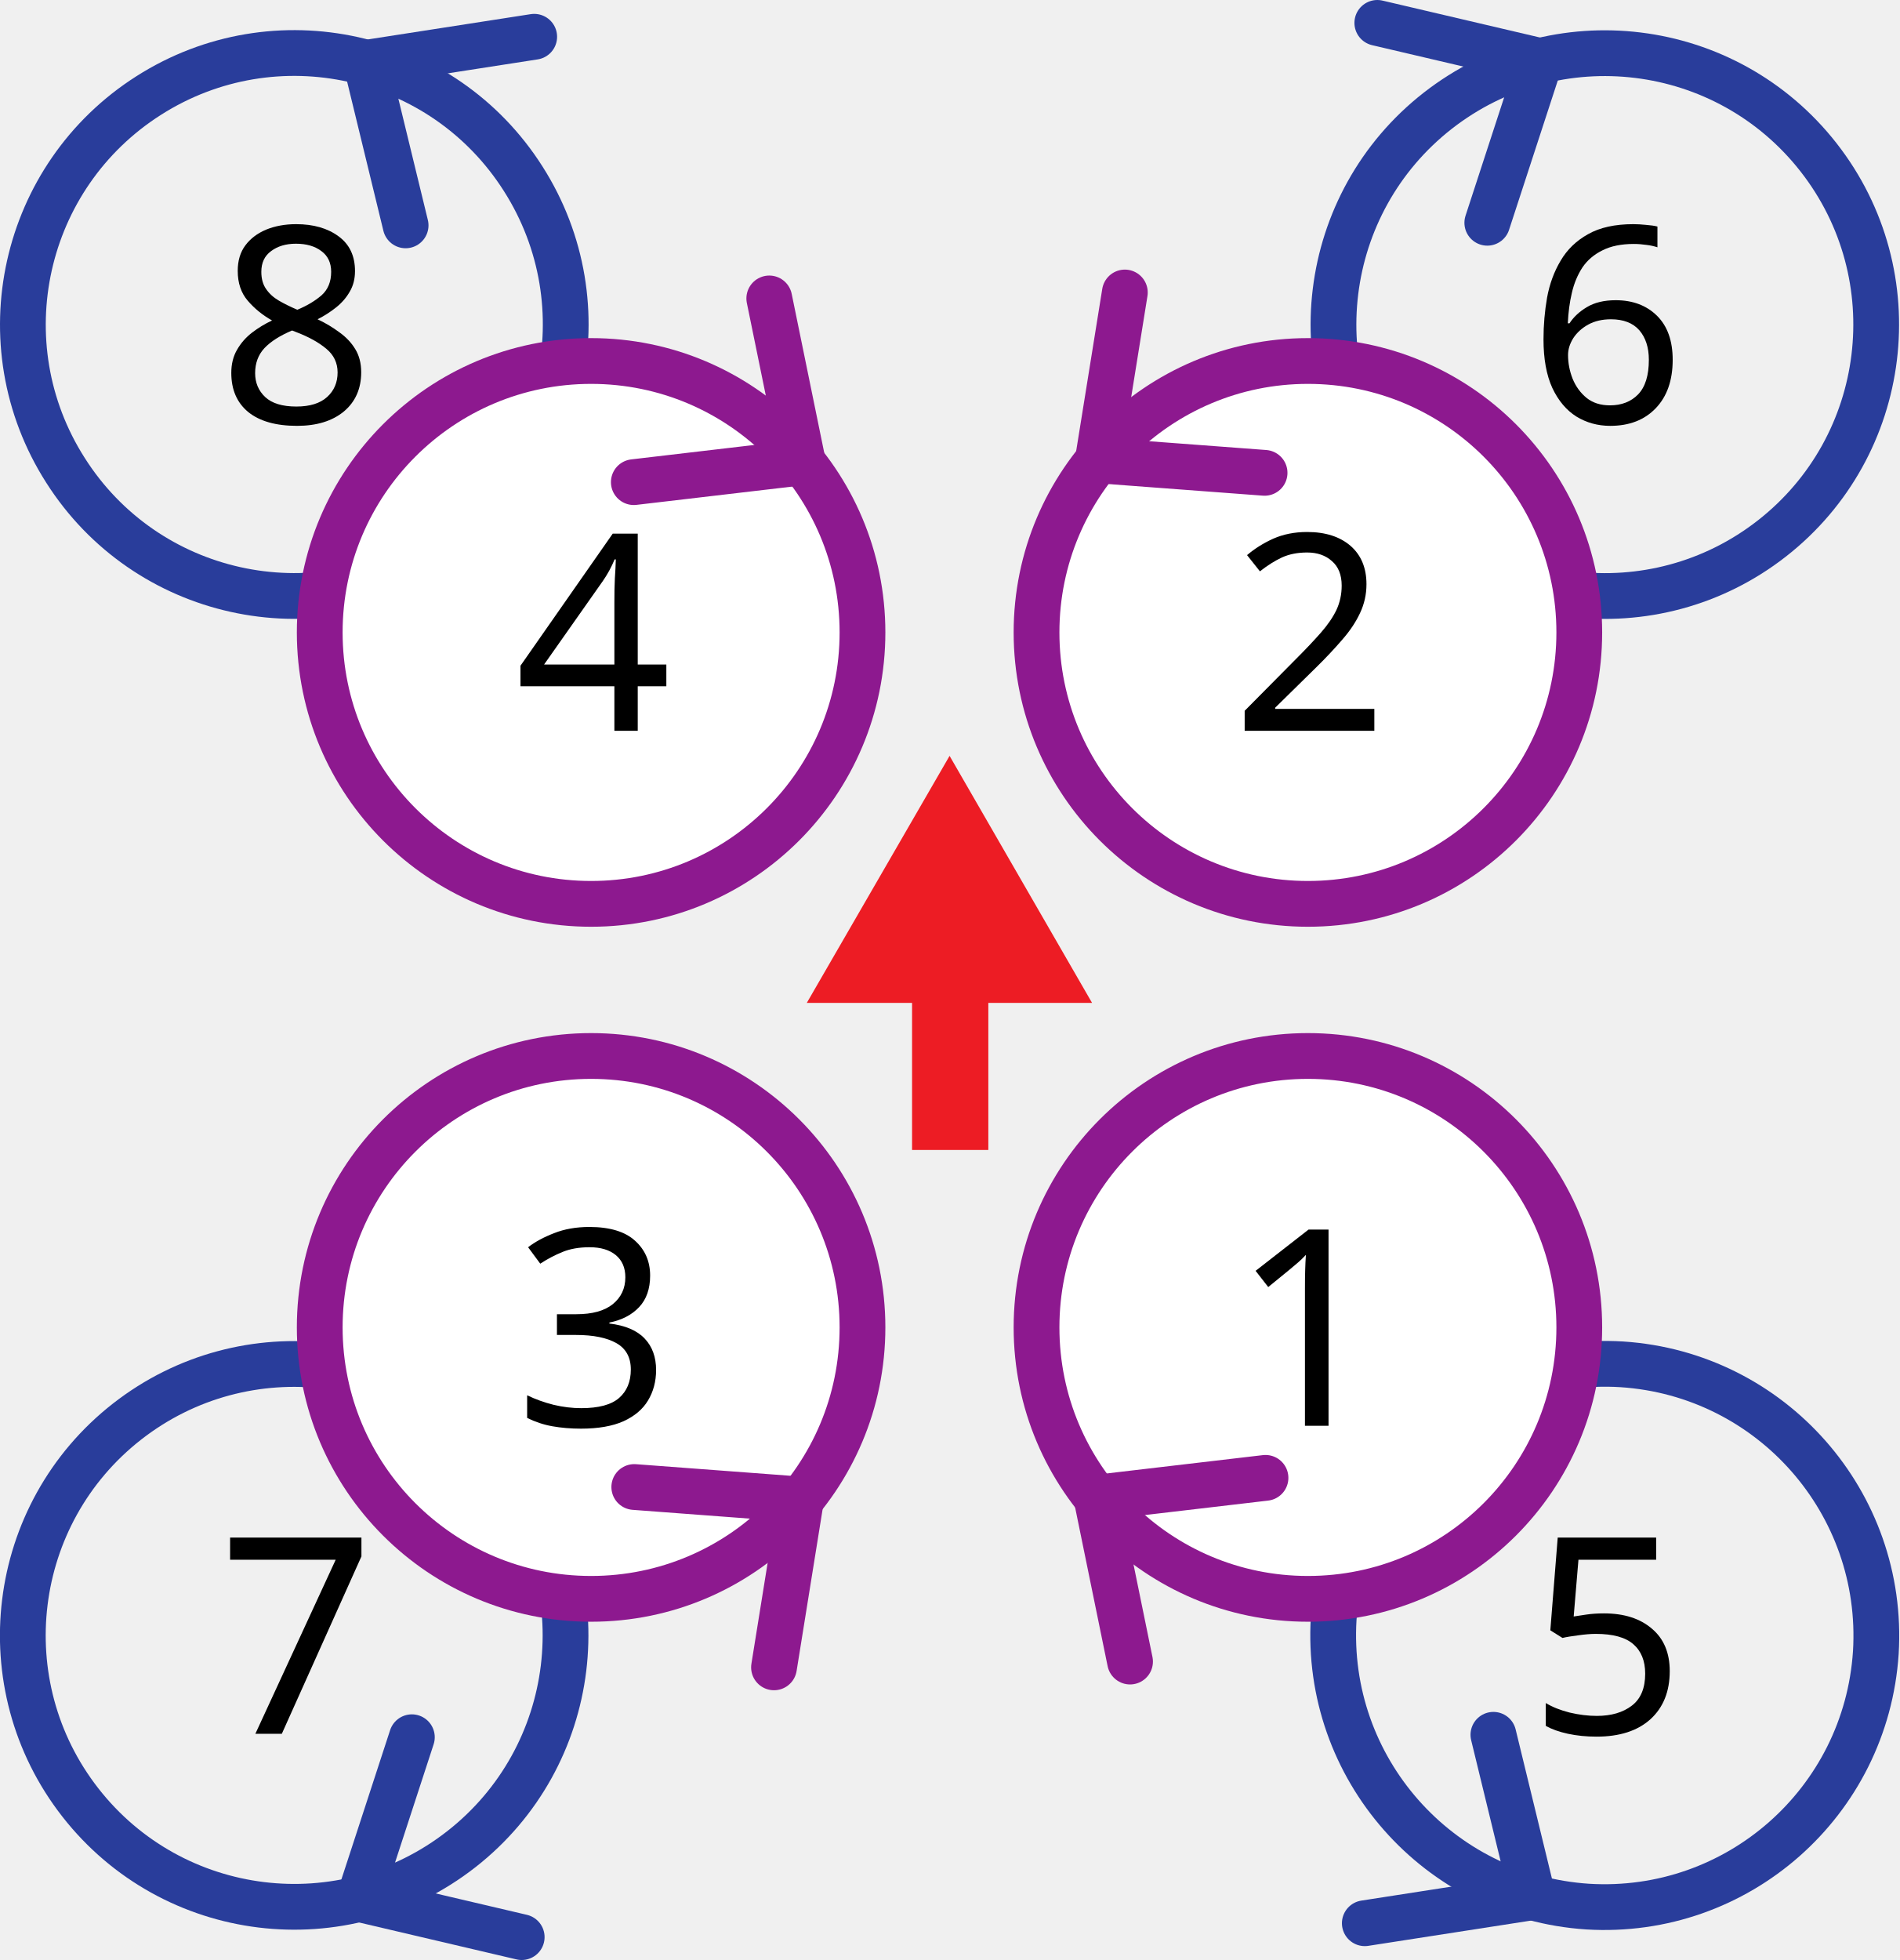
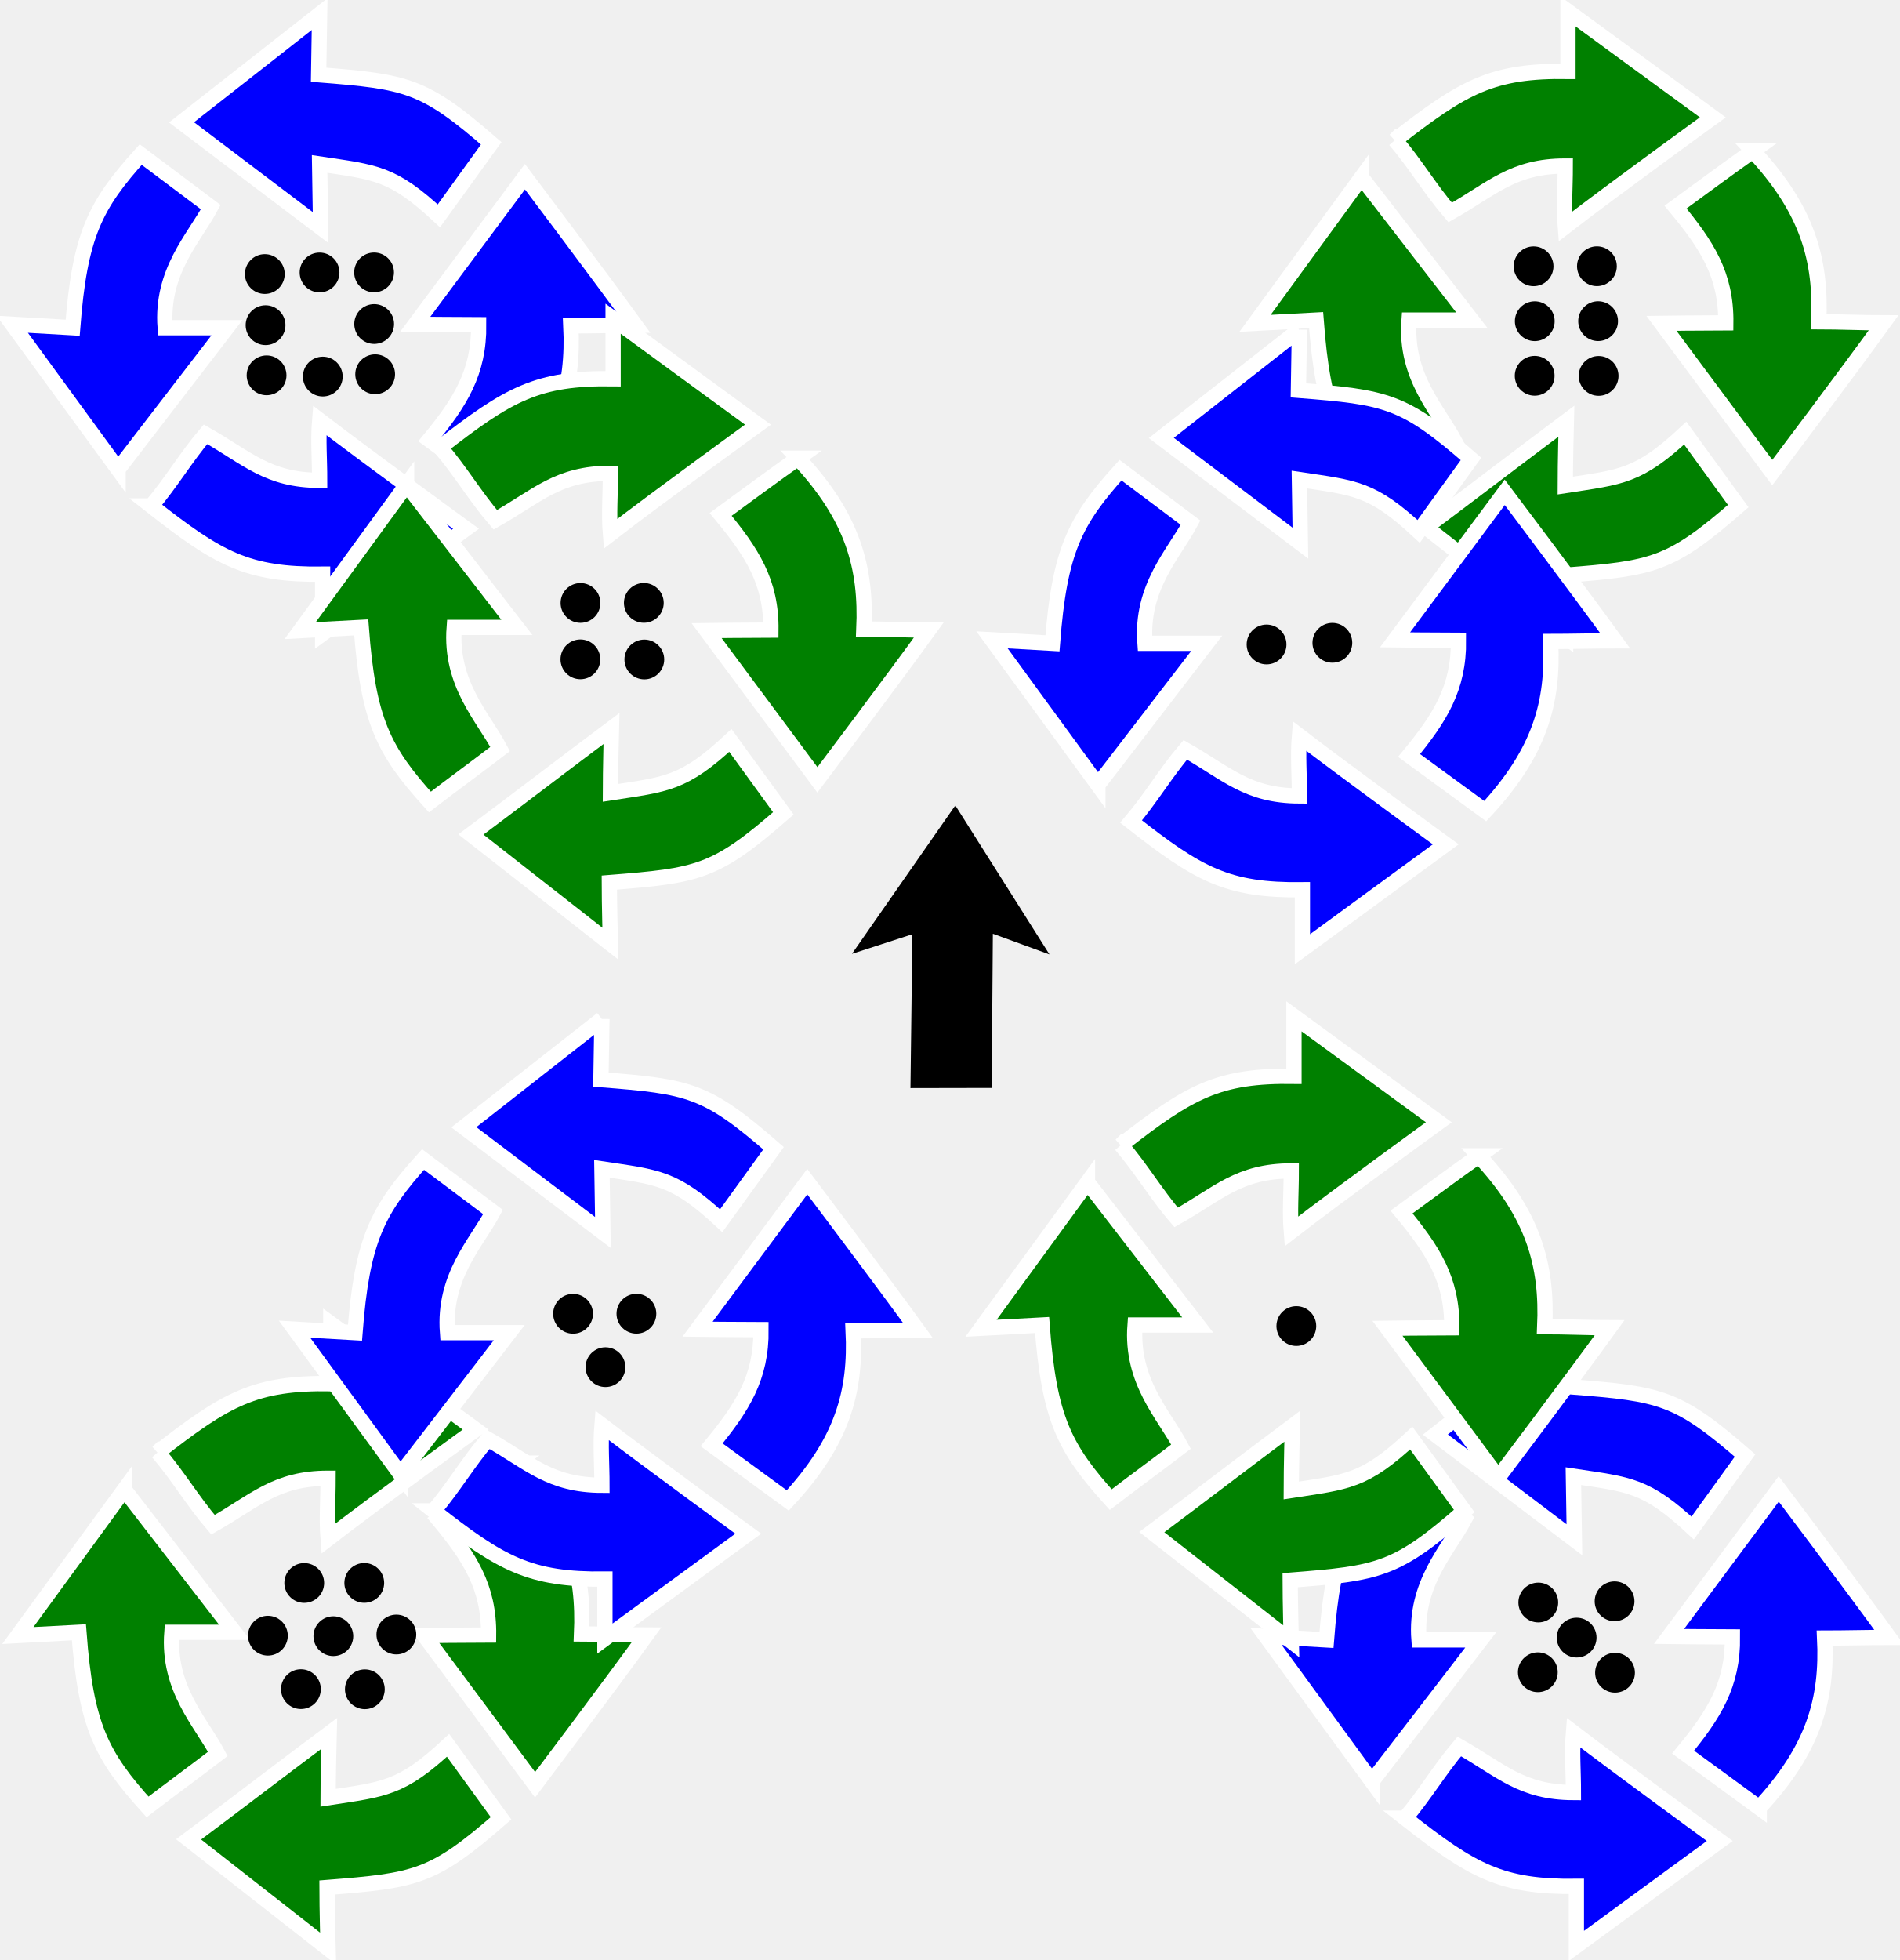
- <svg xmlns="http://www.w3.org/2000/svg" version="1.1" baseProfile="basic" id="octox-mix" x="0px" y="0px" width="124.51px" height="128.46px" viewBox="0 0 124.51 128.46" xml:space="preserve">
-   <polygon id="FrontArrow" style="fill:#ED1C24;" points="71.59,65.73 62.25,49.54 52.89,65.73 59.79,65.73 59.79,75.37 64.79,75.37   64.79,65.73 " />
-   <g id="M8">
-     <path id="circle_6_" style="fill:none;stroke:#293D9B;stroke-width:3;stroke-linecap:round;stroke-miterlimit:10;" d="M28.84,36.28c8.29-5.27,10.74-16.27,5.46-24.56C29.04,3.43,18.04,0.98,9.75,6.26   C1.46,11.53-1,22.53,4.29,30.82C9.55,39.11,20.55,41.55,28.84,36.28z" />
-     <path id="line_13_" style="fill:none;stroke:#293D9B;stroke-width:3;stroke-linecap:round;stroke-miterlimit:10;" d="M24,4.12l2.59,10.65" />
-     <path id="line_12_" style="fill:none;stroke:#293D9B;stroke-width:3;stroke-linecap:round;stroke-miterlimit:10;" d="M24,4.12l11.02-1.71" />
-     <text transform="matrix(1 0 0 1 14.2876 27.7231)" style="font-family:'ArialMT'; font-size:18;">8</text>
-   </g>
-   <g id="M7">
-     <path id="circle_5_" style="fill:none;stroke:#293D9B;stroke-width:3;stroke-linecap:round;stroke-miterlimit:10;" d="M33.3,96.23c6.05,7.74,4.68,18.92-3.06,24.97c-7.74,6.05-18.92,4.68-24.97-3.06   S0.59,99.22,8.33,93.17C16.08,87.12,27.25,88.49,33.3,96.23z" />
-     <path id="line_10_" style="fill:none;stroke:#293D9B;stroke-width:3;stroke-linecap:round;stroke-miterlimit:10;" d="M23.54,124.46l10.66,2.5" />
-     <path id="line_11_" style="fill:none;stroke:#293D9B;stroke-width:3;stroke-linecap:round;stroke-miterlimit:10;" d="M23.54,124.46l3.46-10.6" />
-     <text transform="matrix(1 0 0 1 14.2876 113.6333)" style="font-family:'ArialMT'; font-size:18;">7</text>
-   </g>
-   <g id="M6">
-     <path id="circle_7_" style="fill:none;stroke:#293D9B;stroke-width:3;stroke-linecap:round;stroke-miterlimit:10;" d="M119.22,10.32c6.05,7.74,4.68,18.92-3.06,24.97c-7.74,6.05-18.92,4.68-24.97-3.06   c-6.05-7.74-4.68-18.92,3.06-24.97C102,1.21,113.17,2.58,119.22,10.32z" />
-     <path id="line_14_" style="fill:none;stroke:#293D9B;stroke-width:3;stroke-linecap:round;stroke-miterlimit:10;" d="M100.96,4L90.29,1.5" />
-     <path id="line_15_" style="fill:none;stroke:#293D9B;stroke-width:3;stroke-linecap:round;stroke-miterlimit:10;" d="M100.96,4L97.5,14.6" />
-     <text transform="matrix(1 0 0 1 100.2002 27.7231)" style="font-family:'ArialMT'; font-size:18;">6</text>
-   </g>
-   <g id="M5">
-     <path id="circle_1_" style="fill:none;stroke:#293D9B;stroke-width:3;stroke-linecap:round;stroke-miterlimit:10;" d="M87.43,106.07c-0.6,9.81,6.84,18.25,16.65,18.89c9.82,0.6,18.25-6.84,18.89-16.65   c0.6-9.81-6.84-18.25-16.65-18.89C96.54,88.82,88.08,96.26,87.43,106.07z" />
-     <path id="line_3_" style="fill:none;stroke:#293D9B;stroke-width:3;stroke-linecap:round;stroke-miterlimit:10;" d="M100.49,124.34L97.9,113.7" />
-     <path id="line_2_" style="fill:none;stroke:#293D9B;stroke-width:3;stroke-linecap:round;stroke-miterlimit:10;" d="M100.49,124.34l-11.02,1.71" />
-     <text transform="matrix(1 0 0 1 100.1943 113.6333)" style="font-family:'ArialMT'; font-size:18;">5</text>
-   </g>
-   <g id="M4">
-     <path id="circle_10_" style="fill:#FFFFFF;" d="M56.54,41.45c0,9.82-7.96,17.79-17.79,17.79s-17.79-7.97-17.79-17.79   c0-9.83,7.96-17.79,17.79-17.79S56.54,31.63,56.54,41.45z" />
-     <path id="circle_4_" style="fill:none;stroke:#8D198F;stroke-width:3;stroke-linecap:round;stroke-miterlimit:10;" d="M56.54,41.45c0,9.82-7.96,17.79-17.79,17.79s-17.79-7.97-17.79-17.79   c0-9.83,7.96-17.79,17.79-17.79S56.54,31.63,56.54,41.45z" />
-     <path id="line_8_" style="fill:none;stroke:#8D198F;stroke-width:3;stroke-linecap:round;stroke-miterlimit:10;" d="M52.63,30.3l-2.2-10.74" />
-     <path id="line_9_" style="fill:none;stroke:#8D198F;stroke-width:3;stroke-linecap:round;stroke-miterlimit:10;" d="M52.63,30.3l-11.08,1.3" />
-     <text transform="matrix(1 0 0 1 33.7446 47.8984)" style="font-family:'ArialMT'; font-size:18;">4</text>
-   </g>
-   <g id="M3">
-     <path id="circle_9_" style="fill:#FFFFFF;" d="M56.54,87c0-9.82-7.96-17.79-17.79-17.79S20.96,77.18,20.96,87   c0,9.83,7.96,17.79,17.79,17.79S56.54,96.83,56.54,87z" />
-     <path id="circle_8_" style="fill:none;stroke:#8D198F;stroke-width:3;stroke-linecap:round;stroke-miterlimit:10;" d="M56.54,87c0-9.82-7.96-17.79-17.79-17.79S20.96,77.18,20.96,87   c0,9.83,7.96,17.79,17.79,17.79S56.54,96.83,56.54,87z" />
-     <path id="line_4_" style="fill:none;stroke:#8D198F;stroke-width:3;stroke-linecap:round;stroke-miterlimit:10;" d="M52.51,98.28l-10.93-0.82" />
-     <path id="line_5_" style="fill:none;stroke:#8D198F;stroke-width:3;stroke-linecap:round;stroke-miterlimit:10;" d="M52.51,98.28l-1.77,11" />
-     <text transform="matrix(1 0 0 1 33.7446 93.4478)" style="font-family:'ArialMT'; font-size:18;">3</text>
-   </g>
-   <g id="M2">
-     <path id="circle_3_" style="fill:#FFFFFF;" d="M67.95,41.45c0,9.82,7.96,17.79,17.79,17.79c9.83,0,17.79-7.97,17.79-17.79   c0-9.83-7.96-17.79-17.79-17.79C75.92,23.66,67.95,31.63,67.95,41.45z" />
-     <path id="circle_2_" style="fill:none;stroke:#8D198F;stroke-width:3;stroke-linecap:round;stroke-miterlimit:10;" d="M67.95,41.45c0,9.82,7.96,17.79,17.79,17.79c9.83,0,17.79-7.97,17.79-17.79   c0-9.83-7.96-17.79-17.79-17.79C75.92,23.66,67.95,31.63,67.95,41.45z" />
-     <path id="line_6_" style="fill:none;stroke:#8D198F;stroke-width:3;stroke-linecap:round;stroke-miterlimit:10;" d="M71.97,30.17l10.93,0.82" />
-     <path id="line_7_" style="fill:none;stroke:#8D198F;stroke-width:3;stroke-linecap:round;stroke-miterlimit:10;" d="M71.97,30.17l1.77-11" />
-     <text transform="matrix(1 0 0 1 80.7354 47.8984)" style="font-family:'ArialMT'; font-size:18;">2</text>
-   </g>
-   <g id="M1">
-     <path id="circle_11_" style="fill:#FFFFFF;" d="M67.95,87c0-9.82,7.96-17.79,17.79-17.79c9.83,0,17.79,7.97,17.79,17.79   c0,9.83-7.96,17.79-17.79,17.79C75.92,104.79,67.95,96.83,67.95,87z" />
-     <path id="circle" style="fill:none;stroke:#8D198F;stroke-width:3;stroke-linecap:round;stroke-miterlimit:10;" d="M67.95,87c0-9.82,7.96-17.79,17.79-17.79c9.83,0,17.79,7.97,17.79,17.79   c0,9.83-7.96,17.79-17.79,17.79C75.92,104.79,67.95,96.83,67.95,87z" />
-     <path id="line" style="fill:none;stroke:#8D198F;stroke-width:3;stroke-linecap:round;stroke-miterlimit:10;" d="M71.88,98.16l2.2,10.74" />
-     <path id="line_1_" style="fill:none;stroke:#8D198F;stroke-width:3;stroke-linecap:round;stroke-miterlimit:10;" d="M71.88,98.16l11.08-1.3" />
-     <text transform="matrix(1 0 0 1 80.7021 93.4478)" style="font-family:'ArialMT'; font-size:18;">1</text>
-   </g>
+ <svg xmlns="http://www.w3.org/2000/svg" version="1.1" id="octox-mix" x="0px" y="0px" width="124.51px" height="128.46px" viewBox="0 0 124.51 128.46" xml:space="preserve">
+   <defs id="defs58" />
+   <path style="fill:#008000;fill-opacity:1;fill-rule:nonzero;stroke:#ffffff;stroke-width:1;stroke-linecap:butt;stroke-linejoin:miter;stroke-miterlimit:4;stroke-opacity:1;stroke-dasharray:none" d="m 21.507,127.712 -9.142,-7.157 c 3.083,-2.303 6.13,-4.642 9.213,-6.945 0,0 -0.071,2.799 -0.071,4.217 3.685,-0.567 4.783,-0.567 7.866,-3.437 1.169,1.594 2.303,3.189 3.472,4.783 -4.465,3.898 -5.563,4.075 -11.409,4.535 0,1.346 0.071,4.004 0.071,4.004 z" id="path3071-2-2" />
+   <path style="fill:#008000;fill-opacity:1;fill-rule:nonzero;stroke:#ffffff;stroke-width:1;stroke-linecap:butt;stroke-linejoin:miter;stroke-miterlimit:4;stroke-opacity:1;stroke-dasharray:none" d="m 8.149,97.629 7.228,9.354 -4.11,0 c -0.283,3.72 1.913,5.882 3.012,7.972 -1.524,1.169 -3.083,2.303 -4.606,3.472 -3.047,-3.366 -4.039,-5.315 -4.5,-11.445 l -4.004,0.213 6.98,-9.567 z" id="path3075-7-1" />
+   <path style="fill:#008000;fill-opacity:1;fill-rule:nonzero;stroke:#ffffff;stroke-width:1;stroke-linecap:butt;stroke-linejoin:miter;stroke-miterlimit:4;stroke-opacity:1;stroke-dasharray:none" d="m 10.346,95.184 c 4.5,-3.508 6.378,-4.571 11.339,-4.5 l 0,-3.933 9.496,6.945 c 0,0 -6.555,4.748 -9.673,7.157 -0.106,-1.311 0,-2.516 0,-3.969 -3.437,0 -4.783,1.488 -7.547,3.047 -1.311,-1.524 -2.303,-3.224 -3.614,-4.748 z" id="path3079-6-6" />
+   <path style="fill:#008000;fill-opacity:1;fill-rule:nonzero;stroke:#ffffff;stroke-width:1;stroke-linecap:butt;stroke-linejoin:miter;stroke-miterlimit:4;stroke-opacity:1;stroke-dasharray:none" d="m 33.802,95.893 c -1.594,1.134 -3.472,2.516 -5.067,3.685 2.055,2.48 3.331,4.429 3.295,7.583 -1.488,0 -4.217,0.035 -4.217,0.035 l 7.264,9.78 c 0,0 4.996,-6.626 7.299,-9.815 -1.311,0 -2.941,-0.071 -4.252,-0.071 0.177,-4.039 -0.709,-7.335 -4.323,-11.197 z" id="path3083-1-8" />
+   <path style="fill:#008000;fill-opacity:1;fill-rule:nonzero;stroke:#ffffff;stroke-width:1;stroke-linecap:butt;stroke-linejoin:miter;stroke-miterlimit:4;stroke-opacity:1;stroke-dasharray:none" d="m 102.611,41.709 -9.142,-7.157 c 3.083,-2.303 6.13,-4.642 9.213,-6.945 0,0 -0.071,2.799 -0.071,4.217 3.685,-0.567 4.783,-0.567 7.866,-3.437 1.169,1.594 2.303,3.189 3.472,4.783 -4.465,3.898 -5.563,4.075 -11.409,4.535 0,1.346 0.071,4.004 0.071,4.004 z" id="path3071-2-27" />
+   <path style="fill:#008000;fill-opacity:1;fill-rule:nonzero;stroke:#ffffff;stroke-width:1;stroke-linecap:butt;stroke-linejoin:miter;stroke-miterlimit:4;stroke-opacity:1;stroke-dasharray:none" d="m 89.253,11.626 7.228,9.354 -4.11,0 c -0.283,3.72 1.913,5.882 3.012,7.972 -1.524,1.169 -3.083,2.303 -4.606,3.472 -3.047,-3.366 -4.039,-5.315 -4.5,-11.445 l -4.004,0.213 6.98,-9.567 z" id="path3075-7-9" />
+   <path style="fill:#008000;fill-opacity:1;fill-rule:nonzero;stroke:#ffffff;stroke-width:1;stroke-linecap:butt;stroke-linejoin:miter;stroke-miterlimit:4;stroke-opacity:1;stroke-dasharray:none" d="m 91.45,9.181 c 4.5,-3.508 6.378,-4.571 11.339,-4.5 l 0,-3.933 9.496,6.945 c 0,0 -6.555,4.748 -9.673,7.157 -0.106,-1.311 0,-2.516 0,-3.969 -3.437,0 -4.783,1.488 -7.547,3.047 -1.311,-1.524 -2.303,-3.224 -3.614,-4.748 z" id="path3079-6-5" />
+   <path style="fill:#008000;fill-opacity:1;fill-rule:nonzero;stroke:#ffffff;stroke-width:1;stroke-linecap:butt;stroke-linejoin:miter;stroke-miterlimit:4;stroke-opacity:1;stroke-dasharray:none" d="m 114.906,9.89 c -1.594,1.134 -3.472,2.516 -5.067,3.685 2.055,2.48 3.331,4.429 3.295,7.583 -1.488,0 -4.217,0.035 -4.217,0.035 l 7.264,9.78 c 0,0 4.996,-6.626 7.299,-9.815 -1.311,0 -2.941,-0.071 -4.252,-0.071 0.177,-4.039 -0.709,-7.335 -4.323,-11.197 z" id="path3083-1-4" />
+   <path transform="translate(36.45811,-45.12492)" style="fill:#000000;fill-opacity:1" id="path4033-9-4-2-9-8-3" d="m 65.458,66.177 a 1.304,1.304 0 1 1 -2.608,0 1.304,1.304 0 1 1 2.608,0 z" />
+   <path transform="translate(40.61091,-45.12857)" style="fill:#000000;fill-opacity:1" id="path4033-9-3-3-5-6-12" d="m 65.458,66.177 a 1.304,1.304 0 1 1 -2.608,0 1.304,1.304 0 1 1 2.608,0 z" />
+   <path transform="translate(36.45204,-41.54872)" style="fill:#000000;fill-opacity:1" id="path4033-9-1-3-4-5-3" d="m 65.458,66.177 a 1.304,1.304 0 1 1 -2.608,0 1.304,1.304 0 1 1 2.608,0 z" />
+   <path transform="translate(40.64378,-41.54025)" style="fill:#000000;fill-opacity:1" id="path4033-9-1-3-3-3-0-3" d="m 65.458,66.177 a 1.304,1.304 0 1 1 -2.608,0 1.304,1.304 0 1 1 2.608,0 z" />
+   <path transform="translate(36.37996,-48.72399)" style="fill:#000000;fill-opacity:1" id="path4033-9-4-2-9-8-2-4" d="m 65.458,66.177 a 1.304,1.304 0 1 1 -2.608,0 1.304,1.304 0 1 1 2.608,0 z" />
+   <path transform="translate(40.53276,-48.72763)" style="fill:#000000;fill-opacity:1" id="path4033-9-3-3-5-6-8-1" d="m 65.458,66.177 a 1.304,1.304 0 1 1 -2.608,0 1.304,1.304 0 1 1 2.608,0 z" />
+   <path d="m 85.182,21.611 -9.052,7.092 c 3.043,2.296 6.074,4.602 9.117,6.897 0,0 -0.043,-2.783 -0.065,-4.169 3.671,0.552 4.753,0.552 7.818,3.4 1.148,-1.581 2.285,-3.173 3.432,-4.753 -4.418,-3.844 -5.522,-4.039 -11.315,-4.494 0.022,-1.321 0.065,-3.974 0.065,-3.974 z" id="path3128" style="fill:#0000ff;fill-opacity:1;stroke:#ffffff;stroke-width:1;stroke-miterlimit:4;stroke-opacity:1;stroke-dasharray:none" />
+   <path d="m 71.972,51.441 7.136,-9.279 c 0,0 -2.696,0 -4.05,0 -0.282,-3.681 1.884,-5.847 2.988,-7.904 -1.527,-1.148 -3.064,-2.296 -4.591,-3.443 -3.01,3.335 -3.995,5.284 -4.461,11.348 -1.321,-0.076 -3.963,-0.227 -3.963,-0.227 l 6.941,9.507 z" id="path3135" style="fill:#0000ff;fill-opacity:1;stroke:#ffffff;stroke-width:1;stroke-miterlimit:4;stroke-opacity:1;stroke-dasharray:none" />
+   <path d="m 74.149,53.845 c 4.429,3.476 6.302,4.526 11.229,4.472 0,1.299 0,3.898 0,3.898 l 9.399,-6.876 c 0,0 -6.497,-4.732 -9.594,-7.103 -0.108,1.31 0,2.48 0,3.931 -3.411,-0.011 -4.732,-1.462 -7.482,-3.021 -1.289,1.516 -2.263,3.183 -3.552,4.699 z" id="path3142" style="fill:#0000ff;fill-opacity:1;stroke:#ffffff;stroke-width:1;stroke-miterlimit:4;stroke-opacity:1;stroke-dasharray:none" />
+   <path d="m 97.364,53.163 c -1.57,-1.148 -3.422,-2.501 -4.992,-3.649 2.025,-2.458 3.27,-4.418 3.238,-7.547 -1.451,0 -4.158,-0.032 -4.158,-0.032 l 7.19,-9.669 c 0,0 4.948,6.562 7.244,9.734 -1.299,0 -2.934,0.043 -4.234,0.043 0.195,4.017 -0.704,7.265 -4.288,11.12 z" id="path3149" style="fill:#0000ff;fill-opacity:1;stroke:#ffffff;stroke-width:1;stroke-miterlimit:4;stroke-opacity:1;stroke-dasharray:none" />
+   <path d="m 39.459,66.789 -9.052,7.092 c 3.043,2.296 6.074,4.602 9.117,6.897 0,0 -0.043,-2.783 -0.065,-4.169 3.671,0.552 4.753,0.552 7.818,3.4 1.148,-1.581 2.285,-3.173 3.432,-4.753 -4.418,-3.844 -5.522,-4.039 -11.315,-4.494 0.022,-1.321 0.065,-3.974 0.065,-3.974 z" id="path3128-1" style="fill:#0000ff;fill-opacity:1;stroke:#ffffff;stroke-width:1;stroke-miterlimit:4;stroke-opacity:1;stroke-dasharray:none" />
+   <path d="m 26.249,96.62 7.136,-9.279 c 0,0 -2.696,0 -4.05,0 -0.282,-3.681 1.884,-5.847 2.988,-7.904 -1.527,-1.148 -3.064,-2.296 -4.591,-3.443 -3.01,3.335 -3.995,5.284 -4.461,11.348 -1.321,-0.076 -3.963,-0.227 -3.963,-0.227 l 6.941,9.507 z" id="path3135-7" style="fill:#0000ff;fill-opacity:1;stroke:#ffffff;stroke-width:1;stroke-miterlimit:4;stroke-opacity:1;stroke-dasharray:none" />
+   <path d="m 28.426,99.024 c 4.429,3.476 6.302,4.526 11.229,4.472 0,1.299 0,3.898 0,3.898 l 9.399,-6.876 c 0,0 -6.497,-4.732 -9.593,-7.103 -0.108,1.31 0,2.48 0,3.931 -3.411,-0.011 -4.732,-1.462 -7.482,-3.021 -1.289,1.516 -2.263,3.183 -3.552,4.699 z" id="path3142-4" style="fill:#0000ff;fill-opacity:1;stroke:#ffffff;stroke-width:1;stroke-miterlimit:4;stroke-opacity:1;stroke-dasharray:none" />
+   <path d="m 51.641,98.342 c -1.57,-1.148 -3.422,-2.501 -4.992,-3.649 2.025,-2.458 3.27,-4.418 3.238,-7.547 -1.451,0 -4.158,-0.032 -4.158,-0.032 l 7.19,-9.669 c 0,0 4.948,6.562 7.244,9.734 -1.299,0 -2.934,0.043 -4.234,0.043 0.195,4.017 -0.704,7.265 -4.288,11.12 z" id="path3149-0" style="fill:#0000ff;fill-opacity:1;stroke:#ffffff;stroke-width:1;stroke-miterlimit:4;stroke-opacity:1;stroke-dasharray:none" />
+   <path d="M 20.952,0.926 11.9,8.019 c 3.043,2.296 6.074,4.602 9.117,6.897 0,0 -0.043,-2.783 -0.065,-4.169 3.671,0.552 4.753,0.552 7.818,3.4 1.148,-1.581 2.285,-3.173 3.432,-4.753 -4.418,-3.844 -5.522,-4.039 -11.315,-4.494 0.022,-1.321 0.065,-3.974 0.065,-3.974 z" id="path3128-4" style="fill:#0000ff;fill-opacity:1;stroke:#ffffff;stroke-width:1;stroke-miterlimit:4;stroke-opacity:1;stroke-dasharray:none" />
+   <path d="m 7.742,30.757 7.136,-9.279 c 0,0 -2.696,0 -4.05,0 -0.282,-3.681 1.884,-5.847 2.988,-7.904 -1.527,-1.148 -3.064,-2.296 -4.591,-3.443 -3.01,3.335 -3.995,5.284 -4.461,11.348 -1.321,-0.076 -3.963,-0.227 -3.963,-0.227 l 6.941,9.507 z" id="path3135-8" style="fill:#0000ff;fill-opacity:1;stroke:#ffffff;stroke-width:1;stroke-miterlimit:4;stroke-opacity:1;stroke-dasharray:none" />
+   <path d="m 9.919,33.161 c 4.429,3.476 6.302,4.526 11.229,4.472 0,1.299 0,3.898 0,3.898 l 9.399,-6.876 c 0,0 -6.497,-4.732 -9.593,-7.103 -0.108,1.31 0,2.48 0,3.931 -3.411,-0.011 -4.732,-1.462 -7.482,-3.021 -1.289,1.516 -2.263,3.183 -3.552,4.699 z" id="path3142-8" style="fill:#0000ff;fill-opacity:1;stroke:#ffffff;stroke-width:1;stroke-miterlimit:4;stroke-opacity:1;stroke-dasharray:none" />
+   <path d="m 33.134,32.479 c -1.57,-1.148 -3.422,-2.501 -4.992,-3.649 2.025,-2.458 3.27,-4.418 3.238,-7.547 -1.451,0 -4.158,-0.033 -4.158,-0.033 l 7.19,-9.669 c 0,0 4.948,6.562 7.244,9.734 -1.299,0 -2.934,0.043 -4.234,0.043 0.195,4.017 -0.704,7.266 -4.288,11.12 z" id="path3149-2" style="fill:#0000ff;fill-opacity:1;stroke:#ffffff;stroke-width:1;stroke-miterlimit:4;stroke-opacity:1;stroke-dasharray:none" />
+   <path d="m 103.145,86.929 -9.052,7.092 c 3.043,2.296 6.074,4.602 9.117,6.897 0,0 -0.043,-2.783 -0.065,-4.169 3.671,0.552 4.753,0.552 7.818,3.4 1.148,-1.581 2.285,-3.173 3.432,-4.753 -4.418,-3.844 -5.522,-4.039 -11.315,-4.494 0.022,-1.321 0.065,-3.974 0.065,-3.974 z" id="path3128-5" style="fill:#0000ff;fill-opacity:1;stroke:#ffffff;stroke-width:1;stroke-miterlimit:4;stroke-opacity:1;stroke-dasharray:none" />
+   <path d="m 89.935,116.76 7.136,-9.279 c 0,0 -2.696,0 -4.05,0 -0.282,-3.681 1.884,-5.847 2.988,-7.904 -1.527,-1.148 -3.064,-2.296 -4.591,-3.443 -3.01,3.335 -3.995,5.284 -4.461,11.348 -1.321,-0.076 -3.963,-0.227 -3.963,-0.227 l 6.941,9.507 z" id="path3135-5" style="fill:#0000ff;fill-opacity:1;stroke:#ffffff;stroke-width:1;stroke-miterlimit:4;stroke-opacity:1;stroke-dasharray:none" />
+   <path d="m 92.111,119.164 c 4.429,3.476 6.302,4.526 11.229,4.472 0,1.299 0,3.898 0,3.898 l 9.399,-6.876 c 0,0 -6.497,-4.732 -9.593,-7.103 -0.108,1.31 0,2.48 0,3.931 -3.411,-0.011 -4.732,-1.462 -7.482,-3.021 -1.289,1.516 -2.263,3.183 -3.552,4.699 z" id="path3142-1" style="fill:#0000ff;fill-opacity:1;stroke:#ffffff;stroke-width:1;stroke-miterlimit:4;stroke-opacity:1;stroke-dasharray:none" />
+   <path d="m 115.326,118.482 c -1.57,-1.148 -3.422,-2.501 -4.992,-3.649 2.025,-2.458 3.27,-4.418 3.238,-7.547 -1.451,0 -4.158,-0.033 -4.158,-0.033 l 7.19,-9.669 c 0,0 4.948,6.562 7.244,9.734 -1.299,0 -2.934,0.043 -4.234,0.043 0.195,4.017 -0.704,7.266 -4.288,11.12 z" id="path3149-7" style="fill:#0000ff;fill-opacity:1;stroke:#ffffff;stroke-width:1;stroke-miterlimit:4;stroke-opacity:1;stroke-dasharray:none" />
+   <path style="fill:#008000;fill-opacity:1;fill-rule:nonzero;stroke:#ffffff;stroke-width:1;stroke-linecap:butt;stroke-linejoin:miter;stroke-miterlimit:4;stroke-opacity:1;stroke-dasharray:none" d="m 40.014,61.849 -9.142,-7.157 c 3.083,-2.303 6.13,-4.642 9.213,-6.945 0,0 -0.071,2.799 -0.071,4.217 3.685,-0.567 4.783,-0.567 7.866,-3.437 1.169,1.594 2.303,3.189 3.472,4.783 -4.465,3.898 -5.563,4.075 -11.409,4.535 0,1.346 0.071,4.004 0.071,4.004 z" id="path3071-2" />
+   <path style="fill:#008000;fill-opacity:1;fill-rule:nonzero;stroke:#ffffff;stroke-width:1;stroke-linecap:butt;stroke-linejoin:miter;stroke-miterlimit:4;stroke-opacity:1;stroke-dasharray:none" d="m 26.656,31.766 7.228,9.354 -4.11,0 c -0.283,3.72 1.913,5.882 3.012,7.972 -1.524,1.169 -3.083,2.303 -4.606,3.472 -3.047,-3.366 -4.039,-5.315 -4.5,-11.445 l -4.004,0.213 6.98,-9.567 z" id="path3075-7" />
+   <path style="fill:#008000;fill-opacity:1;fill-rule:nonzero;stroke:#ffffff;stroke-width:1;stroke-linecap:butt;stroke-linejoin:miter;stroke-miterlimit:4;stroke-opacity:1;stroke-dasharray:none" d="m 28.853,29.321 c 4.5,-3.508 6.378,-4.571 11.339,-4.5 l 0,-3.933 9.496,6.945 c 0,0 -6.555,4.748 -9.673,7.157 -0.106,-1.311 0,-2.516 0,-3.969 -3.437,0 -4.783,1.488 -7.547,3.047 -1.311,-1.524 -2.303,-3.224 -3.614,-4.748 z" id="path3079-6" />
+   <path style="fill:#008000;fill-opacity:1;fill-rule:nonzero;stroke:#ffffff;stroke-width:1;stroke-linecap:butt;stroke-linejoin:miter;stroke-miterlimit:4;stroke-opacity:1;stroke-dasharray:none" d="m 52.309,30.03 c -1.594,1.134 -3.472,2.516 -5.067,3.685 2.055,2.48 3.331,4.429 3.295,7.583 -1.488,0 -4.217,0.035 -4.217,0.035 l 7.264,9.78 c 0,0 4.996,-6.626 7.299,-9.815 -1.311,0 -2.941,-0.071 -4.252,-0.071 0.177,-4.039 -0.709,-7.335 -4.323,-11.197 z" id="path3083-1" />
+   <path style="fill:#008000;fill-opacity:1;fill-rule:nonzero;stroke:#ffffff;stroke-width:1;stroke-linecap:butt;stroke-linejoin:miter;stroke-miterlimit:4;stroke-opacity:1;stroke-dasharray:none" d="m 84.648,107.572 -9.142,-7.157 c 3.083,-2.303 6.13,-4.642 9.213,-6.945 0,0 -0.071,2.799 -0.071,4.217 3.685,-0.567 4.783,-0.567 7.866,-3.437 1.169,1.594 2.303,3.189 3.472,4.783 -4.465,3.898 -5.563,4.075 -11.409,4.535 0,1.346 0.071,4.004 0.071,4.004 z" id="path3071-2-1" />
+   <path style="fill:#008000;fill-opacity:1;fill-rule:nonzero;stroke:#ffffff;stroke-width:1;stroke-linecap:butt;stroke-linejoin:miter;stroke-miterlimit:4;stroke-opacity:1;stroke-dasharray:none" d="m 71.29,77.489 7.228,9.354 -4.11,0 c -0.283,3.72 1.913,5.882 3.012,7.972 -1.524,1.169 -3.083,2.303 -4.606,3.472 -3.047,-3.366 -4.039,-5.315 -4.5,-11.445 l -4.004,0.213 6.98,-9.567 z" id="path3075-7-5" />
+   <path style="fill:#008000;fill-opacity:1;fill-rule:nonzero;stroke:#ffffff;stroke-width:1;stroke-linecap:butt;stroke-linejoin:miter;stroke-miterlimit:4;stroke-opacity:1;stroke-dasharray:none" d="m 73.487,75.044 c 4.5,-3.508 6.378,-4.571 11.339,-4.5 l 0,-3.933 9.496,6.945 c 0,0 -6.555,4.748 -9.673,7.157 -0.106,-1.311 0,-2.516 0,-3.969 -3.437,0 -4.783,1.488 -7.547,3.047 -1.311,-1.524 -2.303,-3.224 -3.614,-4.748 z" id="path3079-6-2" />
+   <path style="fill:#008000;fill-opacity:1;fill-rule:nonzero;stroke:#ffffff;stroke-width:1;stroke-linecap:butt;stroke-linejoin:miter;stroke-miterlimit:4;stroke-opacity:1;stroke-dasharray:none" d="m 96.944,75.753 c -1.594,1.134 -3.472,2.516 -5.067,3.685 2.055,2.48 3.331,4.429 3.295,7.583 -1.488,0 -4.217,0.035 -4.217,0.035 l 7.264,9.78 c 0,0 4.996,-6.626 7.299,-9.815 -1.311,0 -2.941,-0.071 -4.252,-0.071 0.177,-4.039 -0.709,-7.335 -4.323,-11.197 z" id="path3083-1-7" />
+   <path transform="translate(20.82693,20.73344)" style="fill:#000000;fill-opacity:1" id="path4033-9-4-2-9-8-2-3" d="m 65.458,66.177 a 1.304,1.304 0 1 1 -2.608,0 1.304,1.304 0 1 1 2.608,0 z" />
+   <path transform="translate(18.87524,-23.93736)" style="fill:#000000;fill-opacity:1" id="path4033-9-1" d="m 65.458,66.177 a 1.304,1.304 0 1 1 -2.608,0 1.304,1.304 0 1 1 2.608,0 z" />
+   <path transform="translate(23.1886,-24.04624)" style="fill:#000000;fill-opacity:1" id="path4033-9-5" d="m 65.458,66.177 a 1.304,1.304 0 1 1 -2.608,0 1.304,1.304 0 1 1 2.608,0 z" />
+   <path transform="translate(-26.58682,19.92873)" style="fill:#000000;fill-opacity:1" id="path4033-9-4" d="m 65.458,66.177 a 1.304,1.304 0 1 1 -2.608,0 1.304,1.304 0 1 1 2.608,0 z" />
+   <path transform="translate(-22.43402,19.92508)" style="fill:#000000;fill-opacity:1" id="path4033-9-3" d="m 65.458,66.177 a 1.304,1.304 0 1 1 -2.608,0 1.304,1.304 0 1 1 2.608,0 z" />
+   <path transform="translate(-24.46249,23.42881)" style="fill:#000000;fill-opacity:1" id="path4033-9-1-3" d="m 65.458,66.177 a 1.304,1.304 0 1 1 -2.608,0 1.304,1.304 0 1 1 2.608,0 z" />
+   <path transform="translate(-26.10053,-26.65854)" style="fill:#000000;fill-opacity:1" id="path4033-9-4-2-9" d="m 65.458,66.177 a 1.304,1.304 0 1 1 -2.608,0 1.304,1.304 0 1 1 2.608,0 z" />
+   <path transform="translate(-21.94773,-26.66218)" style="fill:#000000;fill-opacity:1" id="path4033-9-3-3-5" d="m 65.458,66.177 a 1.304,1.304 0 1 1 -2.608,0 1.304,1.304 0 1 1 2.608,0 z" />
+   <path transform="translate(-26.1066,-22.96286)" style="fill:#000000;fill-opacity:1" id="path4033-9-1-3-4" d="m 65.458,66.177 a 1.304,1.304 0 1 1 -2.608,0 1.304,1.304 0 1 1 2.608,0 z" />
+   <path transform="translate(-21.91486,-22.95439)" style="fill:#000000;fill-opacity:1" id="path4033-9-1-3-3-3" d="m 65.458,66.177 a 1.304,1.304 0 1 1 -2.608,0 1.304,1.304 0 1 1 2.608,0 z" />
+   <path style="fill:#000000;fill-opacity:1;stroke:none" d="m 62.626,52.788 -6.777,9.727 3.961,-1.285 -0.125,10.086 5.326,-0.01 0.076,-10.109 3.712,1.356 z" id="path3263" />
+   <path transform="translate(36.68942,38.85337)" style="fill:#000000;fill-opacity:1" id="path4033-9-4-2" d="m 65.458,66.177 a 1.304,1.304 0 1 1 -2.608,0 1.304,1.304 0 1 1 2.608,0 z" />
+   <path transform="translate(41.6896,38.7725)" style="fill:#000000;fill-opacity:1" id="path4033-9-3-3" d="m 65.458,66.177 a 1.304,1.304 0 1 1 -2.608,0 1.304,1.304 0 1 1 2.608,0 z" />
+   <path transform="translate(36.65955,43.42458)" style="fill:#000000;fill-opacity:1" id="path4033-9-1-3-8" d="m 65.458,66.177 a 1.304,1.304 0 1 1 -2.608,0 1.304,1.304 0 1 1 2.608,0 z" />
+   <path transform="translate(41.71946,43.45567)" style="fill:#000000;fill-opacity:1" id="path4033-9-1-3-3" d="m 65.458,66.177 a 1.304,1.304 0 1 1 -2.608,0 1.304,1.304 0 1 1 2.608,0 z" />
+   <path style="fill:#000000;fill-opacity:1" id="path4033-1" d="m 65.458,66.177 a 1.304,1.304 0 1 1 -2.608,0 1.304,1.304 0 1 1 2.608,0 z" transform="translate(39.20338,41.15376)" />
+   <path transform="translate(-46.59269,41.02752)" style="fill:#000000;fill-opacity:1" id="path4033-9-4-2-9-8-6" d="m 65.458,66.177 a 1.304,1.304 0 1 1 -2.608,0 1.304,1.304 0 1 1 2.608,0 z" />
+   <path transform="translate(-38.17051,40.95151)" style="fill:#000000;fill-opacity:1" id="path4033-9-3-3-5-6-1" d="m 65.458,66.177 a 1.304,1.304 0 1 1 -2.608,0 1.304,1.304 0 1 1 2.608,0 z" />
+   <path transform="translate(-44.42789,44.53136)" style="fill:#000000;fill-opacity:1" id="path4033-9-1-3-4-5-8" d="m 65.458,66.177 a 1.304,1.304 0 1 1 -2.608,0 1.304,1.304 0 1 1 2.608,0 z" />
+   <path transform="translate(-40.23615,44.53983)" style="fill:#000000;fill-opacity:1" id="path4033-9-1-3-3-3-0-9" d="m 65.458,66.177 a 1.304,1.304 0 1 1 -2.608,0 1.304,1.304 0 1 1 2.608,0 z" />
+   <path transform="translate(-44.21052,37.57318)" style="fill:#000000;fill-opacity:1" id="path4033-9-4-2-9-8-2-2" d="m 65.458,66.177 a 1.304,1.304 0 1 1 -2.608,0 1.304,1.304 0 1 1 2.608,0 z" />
+   <path transform="translate(-40.2748,37.56954)" style="fill:#000000;fill-opacity:1" id="path4033-9-3-3-5-6-8-7" d="m 65.458,66.177 a 1.304,1.304 0 1 1 -2.608,0 1.304,1.304 0 1 1 2.608,0 z" />
+   <path transform="translate(-42.30226,41.05952)" style="fill:#000000;fill-opacity:1" id="path4033-9-4-2-9-8-2-2-9" d="m 65.458,66.177 a 1.304,1.304 0 1 1 -2.608,0 1.304,1.304 0 1 1 2.608,0 z" />
+   <path transform="translate(-46.74564,-44.86449)" style="fill:#000000;fill-opacity:1" id="path4033-9-4-2-9-8-6-2" d="m 65.458,66.177 a 1.304,1.304 0 1 1 -2.608,0 1.304,1.304 0 1 1 2.608,0 z" />
+   <path transform="translate(-39.62598,-44.94049)" style="fill:#000000;fill-opacity:1" id="path4033-9-3-3-5-6-1-3" d="m 65.458,66.177 a 1.304,1.304 0 1 1 -2.608,0 1.304,1.304 0 1 1 2.608,0 z" />
+   <path transform="translate(-46.67934,-41.57773)" style="fill:#000000;fill-opacity:1" id="path4033-9-1-3-4-5-8-3" d="m 65.458,66.177 a 1.304,1.304 0 1 1 -2.608,0 1.304,1.304 0 1 1 2.608,0 z" />
+   <path transform="translate(-42.99414,-41.4969)" style="fill:#000000;fill-opacity:1" id="path4033-9-1-3-3-3-0-9-4" d="m 65.458,66.177 a 1.304,1.304 0 1 1 -2.608,0 1.304,1.304 0 1 1 2.608,0 z" />
+   <path transform="translate(-43.20567,-48.31883)" style="fill:#000000;fill-opacity:1" id="path4033-9-4-2-9-8-2-2-1" d="m 65.458,66.177 a 1.304,1.304 0 1 1 -2.608,0 1.304,1.304 0 1 1 2.608,0 z" />
+   <path transform="translate(-39.63177,-48.32247)" style="fill:#000000;fill-opacity:1" id="path4033-9-3-3-5-6-8-7-1" d="m 65.458,66.177 a 1.304,1.304 0 1 1 -2.608,0 1.304,1.304 0 1 1 2.608,0 z" />
+   <path transform="translate(-39.56072,-41.64854)" style="fill:#000000;fill-opacity:1" id="path4033-9-4-2-9-8-2-2-9-3" d="m 65.458,66.177 a 1.304,1.304 0 1 1 -2.608,0 1.304,1.304 0 1 1 2.608,0 z" />
+   <path transform="translate(-46.79481,-48.21646)" style="fill:#000000;fill-opacity:1" id="path4033-9-3-3-5-6-8-7-1-8" d="m 65.458,66.177 a 1.304,1.304 0 1 1 -2.608,0 1.304,1.304 0 1 1 2.608,0 z" />
</svg>
